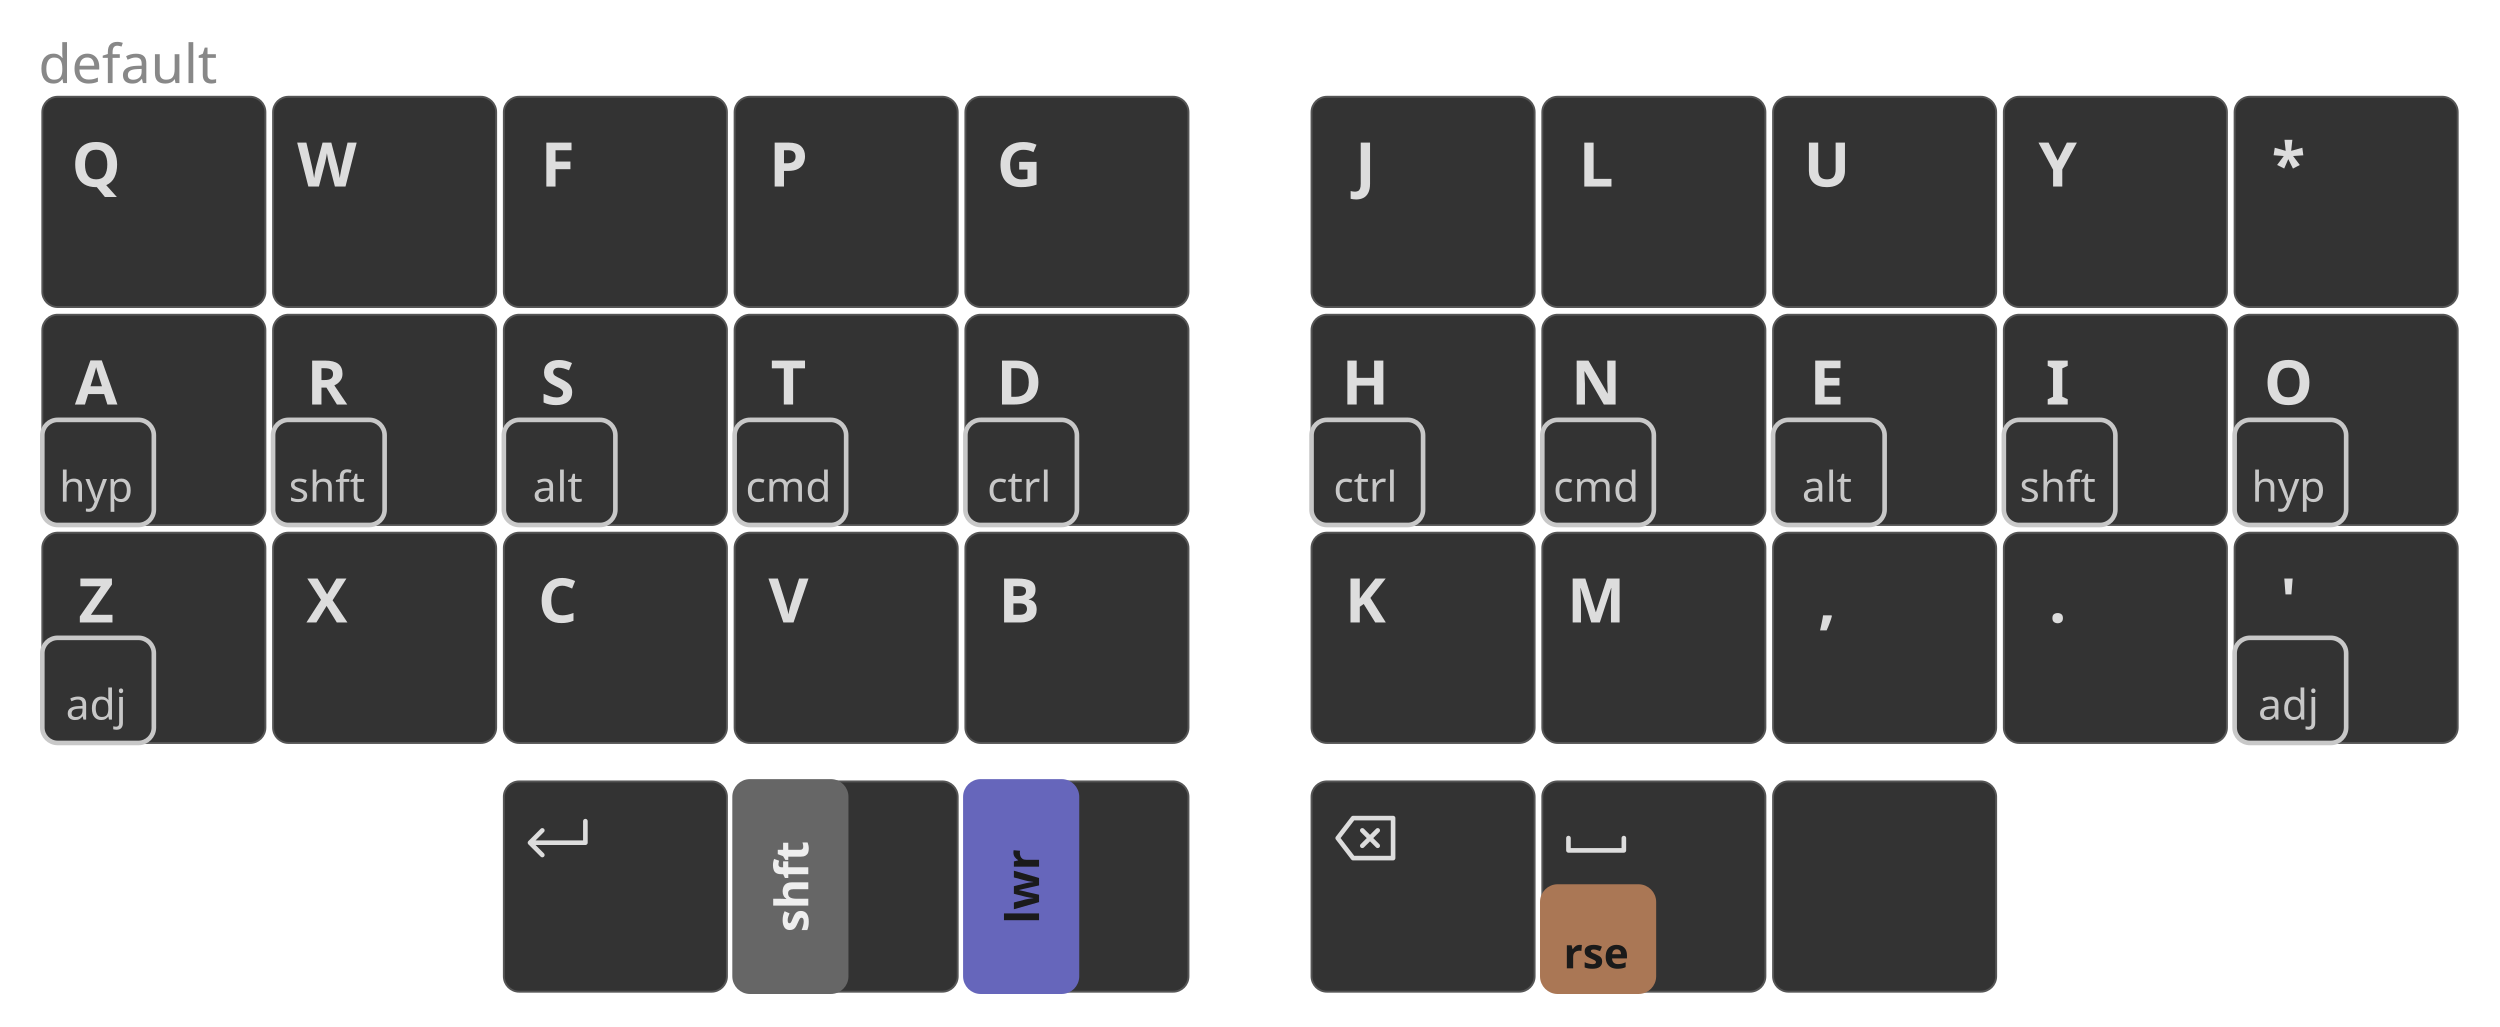
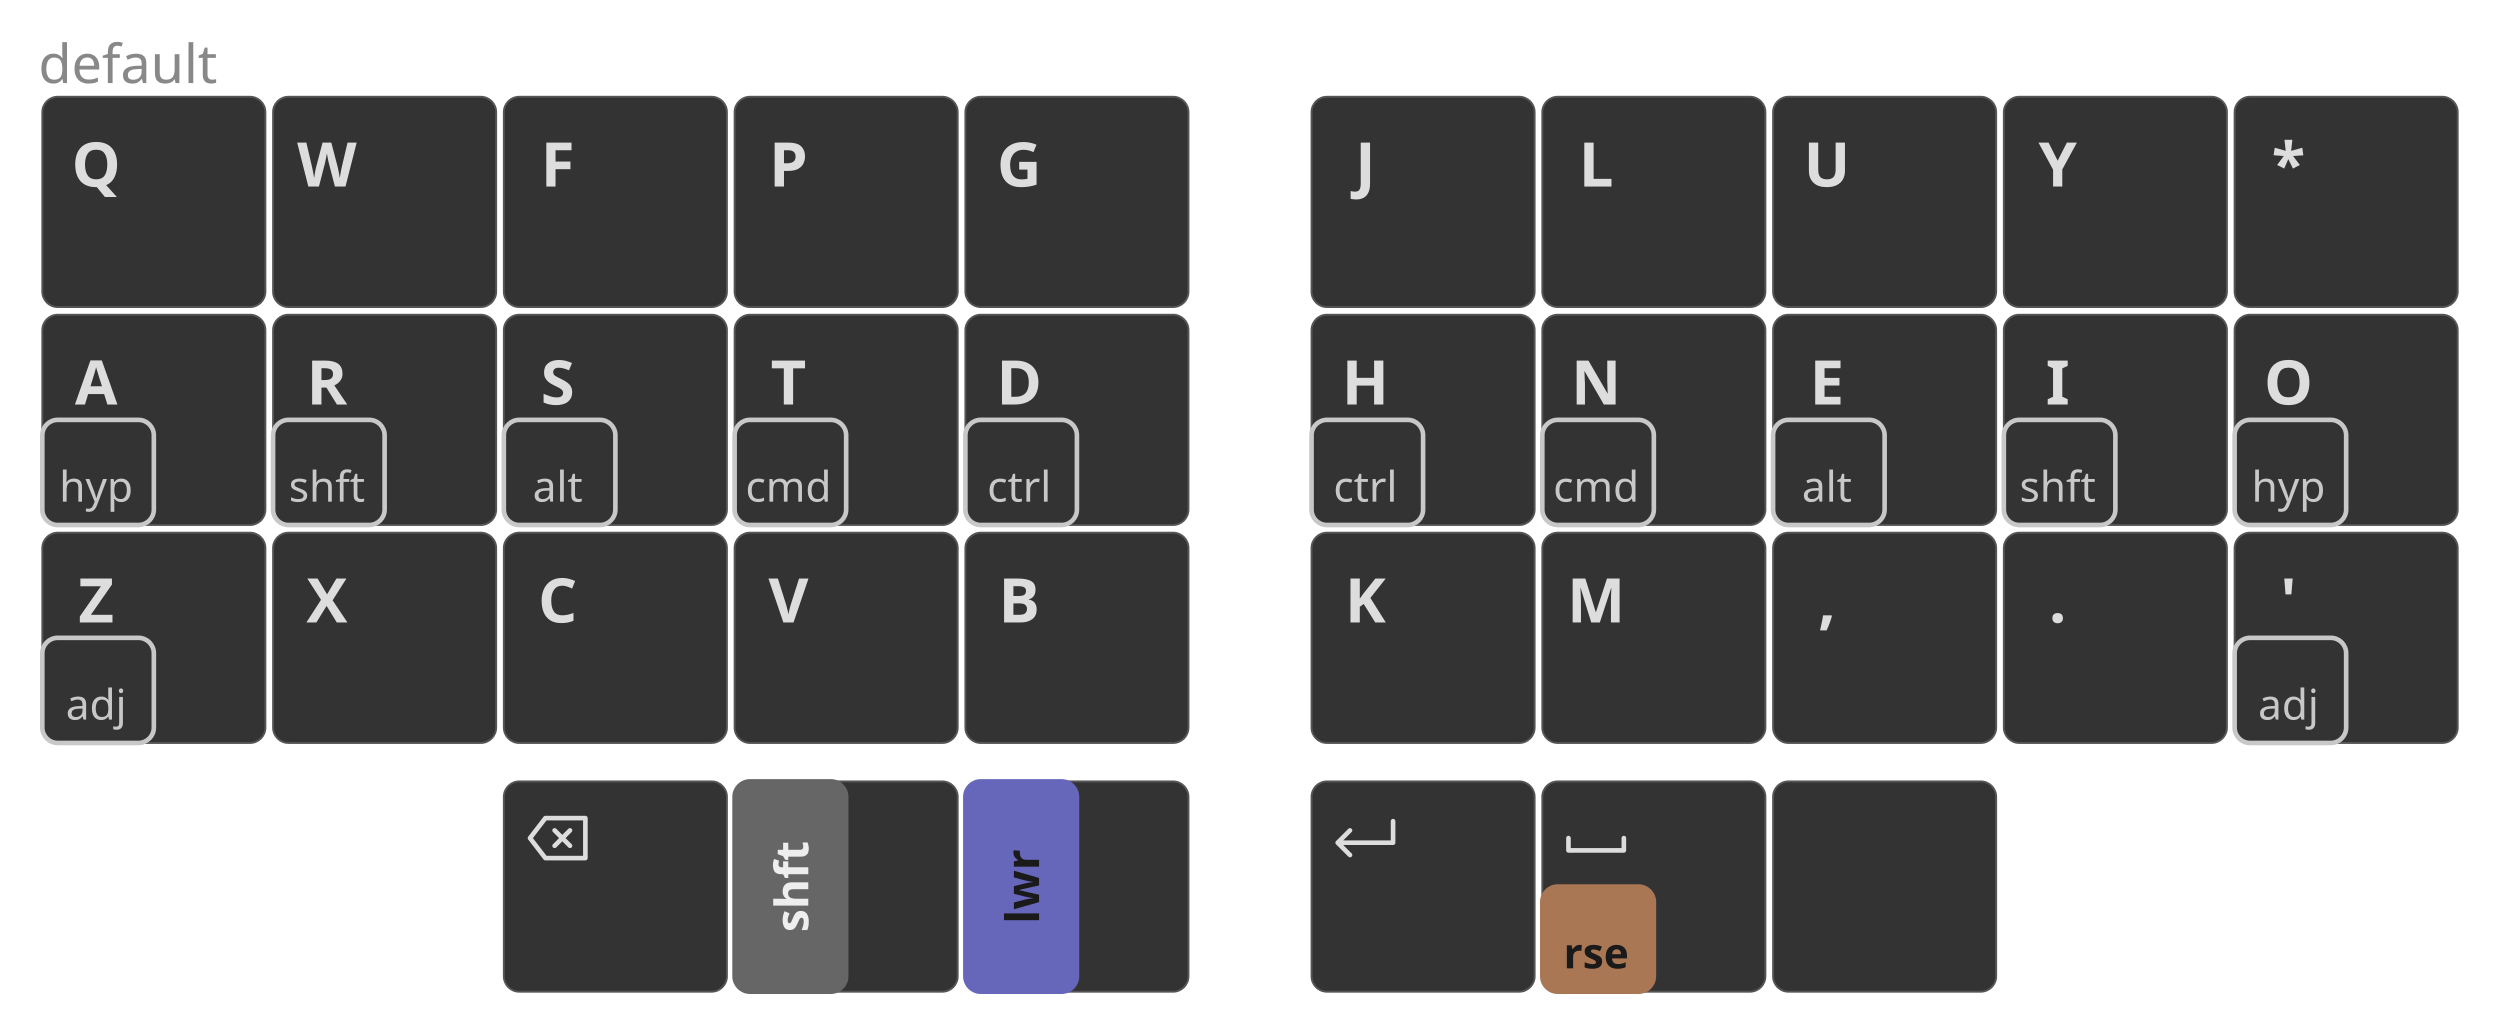
<svg xmlns="http://www.w3.org/2000/svg" class="keymap" width="650" height="267" viewBox="-10 -24 650.0 266.68">
  <style>svg.keymap { background: #1e1e2e; font-family: sans-serif; }
    rect.keycap { fill: #333333; stroke: #555555; stroke-width: 0.5px; }
    text { fill: #c8c8c8; text-anchor: middle; dominant-baseline: central; }
    text.base { font-size: 16px; font-weight: 600; fill: #dddddd; }
    text.hold { font-size: 11px; }
    text.sym { font-size: 13px; fill: #9999ff; }
    text.num { font-size: 13px; fill: #ee9944; }
    text.oneshot { font-size: 12px; font-weight: 600; }
    use.glyph { fill: none; stroke: #c8c8c8; stroke-width: 2.5px;
                stroke-linecap: round; stroke-linejoin: round; }
    use.glyph.base { stroke: #dddddd; stroke-width: 3px; }
    use.glyph.sym { stroke: #9999ff; }
    use.glyph.num { stroke: #ee9944; }
    rect.hold-box { stroke-width: 1.2px; }
    rect.hold-box.tap-preferred.mod { fill: none; stroke: #c8c8c8; }
    rect.hold-box.tap-preferred.sym { fill: none; stroke: #9999ff; }
    rect.hold-box.tap-preferred.nav { fill: none; stroke: #ee9944; }
    rect.hold-box.hold-preferred.mod { fill: #666666; stroke: #666666; }
    rect.hold-box.hold-preferred.sym { fill: #6666bb; stroke: #6666bb; }
    rect.hold-box.hold-preferred.nav { fill: #aa7755; stroke: #aa7755; }
    rect.hold-box.oneshot.mod { fill: #666666; stroke: #666666; }
    rect.hold-box.oneshot.sym { fill: #6666bb; stroke: #6666bb; }
    rect.hold-box.oneshot.nav { fill: #aa7755; stroke: #aa7755; }
    text.hold.hold-preferred.mod, text.oneshot.mod { fill: #eeeeee; font-weight: 700; }
    text.hold.hold-preferred.sym, text.oneshot.sym,
    text.hold.hold-preferred.nav, text.oneshot.nav { fill: #1a1a1a; font-weight: 700; }
    text.hold.tap-preferred { fill: #c8c8c8; }
    text.title { font-size: 14px; fill: #888888; text-anchor: start; }</style>
  <defs>
    <path id="glyph_backspace" class="symbol" transform="scale(0.4) translate(-24,-30)" d="M22,19l10,10 M22,29l10-10 M6,24l10,13h26v-26h-26z" />
    <path id="glyph_delete-word" class="symbol" transform="scale(0.4) translate(-24,-30)" d="M22,19l10,10 M22,29l10-10 M6,24l10,13h26v-26h-26z M6,17l-6,7,6,7" />
    <path id="glyph_return" class="symbol" transform="scale(0.4) translate(-24,-30)" d="M42,13V27H6 m8-8l-8,8l8,8" />
    <path id="glyph_space" class="symbol" transform="scale(0.4) translate(-24,-30)" d="M42,24V32H6V24" />
    <path id="glyph_escape" class="symbol" transform="scale(0.4) translate(-24,-30)" d="M24,24l-18-18 m0,10v-10h10 M24,6A18,18,0,1,1,6,24" />
    <path id="glyph_up" class="symbol" transform="scale(0.4) translate(-24,-30)" d="M24,42v-36 m-8,6l8-8l8,8" />
    <path id="glyph_down" class="symbol" transform="scale(0.4) translate(-24,-30)" d="M24,6v36 m-8,-6l8,8l8-8" />
    <path id="glyph_left" class="symbol" transform="scale(0.4) translate(-24,-30)" d="M42,24h-36 m6-8l-8,8l8,8" />
    <path id="glyph_right" class="symbol" transform="scale(0.4) translate(-24,-30)" d="M6,24h36 m-6-8l8,8l-8,8" />
    <path id="glyph_tab" class="symbol" transform="scale(0.4) translate(-24,-30)" d="M6,24h27 m-6-8l8,8l-8,8 M42,12V36" />
    <path id="glyph_btab" class="symbol" transform="scale(0.4) translate(-24,-30)" d="M42,24h-27 m6-8l-8,8l8,8 M6,12V36" />
    <path id="glyph_home" class="symbol" transform="scale(0.4) translate(-24,-30)" d="M42,42l-28-28 m0,10v-10h10 m8-8h-26v26" />
    <path id="glyph_end" class="symbol" transform="scale(0.4) translate(-24,-30)" d="M6,6l28,28 m0-10v10h-10 m-8,8h26v-26" />
    <path id="glyph_word-right" class="symbol" transform="scale(0.4) translate(-24,-30)" d="M8,13l10,11-10,11 M24,13l10,11-10,11" />
    <path id="glyph_word-left" class="symbol" transform="scale(0.4) translate(-24,-30)" d="M40,13l-10,11,10,11 M24,13l-10,11,10,11" />
    <path id="glyph_hist-fwd" class="symbol" transform="scale(0.4) translate(-24,-30)" d="M10,32A16,14,0,1,0,36,18 m-2,-8l2,8l-8,2" />
    <path id="glyph_hist-back" class="symbol" transform="scale(0.4) translate(-24,-30)" d="M38,32A16,14,0,1,1,12,18 m2,-8l-2,8l8,2" />
  </defs>
  <text class="title" x="0" y="-8">default</text>
  <g transform="translate(0.00,0.00)">
    <rect class="keycap" x="1.0" y="1.0" width="58.0" height="54.67" rx="4.0" ry="4.0" />
    <text class="base" x="15.0" y="18.134">Q</text>
  </g>
  <g transform="translate(60.00,0.00)">
    <rect class="keycap" x="1.0" y="1.0" width="58.0" height="54.67" rx="4.0" ry="4.0" />
    <text class="base" x="15.0" y="18.134">W</text>
  </g>
  <g transform="translate(120.00,0.00)">
    <rect class="keycap" x="1.0" y="1.0" width="58.0" height="54.67" rx="4.0" ry="4.0" />
    <text class="base" x="15.0" y="18.134">F</text>
  </g>
  <g transform="translate(180.00,0.00)">
    <rect class="keycap" x="1.0" y="1.0" width="58.0" height="54.67" rx="4.0" ry="4.0" />
    <text class="base" x="15.0" y="18.134">P</text>
  </g>
  <g transform="translate(240.00,0.00)">
    <rect class="keycap" x="1.0" y="1.0" width="58.0" height="54.67" rx="4.0" ry="4.0" />
    <text class="base" x="15.0" y="18.134">G</text>
  </g>
  <g transform="translate(330.00,0.00)">
    <rect class="keycap" x="1.0" y="1.0" width="58.0" height="54.67" rx="4.0" ry="4.0" />
    <text class="base" x="15.0" y="18.134">J</text>
  </g>
  <g transform="translate(390.00,0.00)">
    <rect class="keycap" x="1.0" y="1.0" width="58.0" height="54.67" rx="4.0" ry="4.0" />
    <text class="base" x="15.0" y="18.134">L</text>
  </g>
  <g transform="translate(450.00,0.00)">
    <rect class="keycap" x="1.0" y="1.0" width="58.0" height="54.67" rx="4.0" ry="4.0" />
    <text class="base" x="15.0" y="18.134">U</text>
  </g>
  <g transform="translate(510.00,0.00)">
    <rect class="keycap" x="1.0" y="1.0" width="58.0" height="54.67" rx="4.0" ry="4.0" />
    <text class="base" x="15.0" y="18.134">Y</text>
  </g>
  <g transform="translate(570.00,0.00)">
    <rect class="keycap" x="1.0" y="1.0" width="58.0" height="54.67" rx="4.0" ry="4.0" />
    <text class="base" x="15.0" y="18.134">*</text>
  </g>
  <g transform="translate(0.00,56.67)">
    <rect class="keycap" x="1.0" y="1.0" width="58.0" height="54.67" rx="4.0" ry="4.0" />
    <rect class="hold-box tap-preferred mod" x="1.0" y="28.335" width="29.0" height="27.335" rx="4.0" ry="4.0" />
    <text class="base" x="15.0" y="18.134">A</text>
    <text class="hold tap-preferred mod" x="15.0" y="45.336">hyp</text>
  </g>
  <g transform="translate(60.00,56.67)">
    <rect class="keycap" x="1.0" y="1.0" width="58.0" height="54.67" rx="4.0" ry="4.0" />
    <rect class="hold-box tap-preferred mod" x="1.0" y="28.335" width="29.0" height="27.335" rx="4.0" ry="4.0" />
    <text class="base" x="15.0" y="18.134">R</text>
    <text class="hold tap-preferred mod" x="15.0" y="45.336">shft</text>
  </g>
  <g transform="translate(120.00,56.67)">
    <rect class="keycap" x="1.0" y="1.0" width="58.0" height="54.67" rx="4.0" ry="4.0" />
    <rect class="hold-box tap-preferred mod" x="1.0" y="28.335" width="29.0" height="27.335" rx="4.0" ry="4.0" />
    <text class="base" x="15.0" y="18.134">S</text>
    <text class="hold tap-preferred mod" x="15.0" y="45.336">alt</text>
  </g>
  <g transform="translate(180.00,56.67)">
    <rect class="keycap" x="1.0" y="1.0" width="58.0" height="54.67" rx="4.0" ry="4.0" />
    <rect class="hold-box tap-preferred mod" x="1.0" y="28.335" width="29.0" height="27.335" rx="4.0" ry="4.0" />
    <text class="base" x="15.0" y="18.134">T</text>
    <text class="hold tap-preferred mod" x="15.0" y="45.336">cmd</text>
  </g>
  <g transform="translate(240.00,56.67)">
    <rect class="keycap" x="1.0" y="1.0" width="58.0" height="54.67" rx="4.0" ry="4.0" />
    <rect class="hold-box tap-preferred mod" x="1.0" y="28.335" width="29.0" height="27.335" rx="4.0" ry="4.0" />
    <text class="base" x="15.0" y="18.134">D</text>
    <text class="hold tap-preferred mod" x="15.0" y="45.336">ctrl</text>
  </g>
  <g transform="translate(330.00,56.67)">
    <rect class="keycap" x="1.0" y="1.0" width="58.0" height="54.67" rx="4.0" ry="4.0" />
    <rect class="hold-box tap-preferred mod" x="1.0" y="28.335" width="29.0" height="27.335" rx="4.0" ry="4.0" />
    <text class="base" x="15.0" y="18.134">H</text>
    <text class="hold tap-preferred mod" x="15.0" y="45.336">ctrl</text>
  </g>
  <g transform="translate(390.00,56.67)">
    <rect class="keycap" x="1.0" y="1.0" width="58.0" height="54.67" rx="4.0" ry="4.0" />
    <rect class="hold-box tap-preferred mod" x="1.0" y="28.335" width="29.0" height="27.335" rx="4.0" ry="4.0" />
    <text class="base" x="15.0" y="18.134">N</text>
    <text class="hold tap-preferred mod" x="15.0" y="45.336">cmd</text>
  </g>
  <g transform="translate(450.00,56.67)">
    <rect class="keycap" x="1.0" y="1.0" width="58.0" height="54.67" rx="4.0" ry="4.0" />
    <rect class="hold-box tap-preferred mod" x="1.0" y="28.335" width="29.0" height="27.335" rx="4.0" ry="4.0" />
    <text class="base" x="15.0" y="18.134">E</text>
    <text class="hold tap-preferred mod" x="15.0" y="45.336">alt</text>
  </g>
  <g transform="translate(510.00,56.67)">
    <rect class="keycap" x="1.0" y="1.0" width="58.0" height="54.67" rx="4.0" ry="4.0" />
    <rect class="hold-box tap-preferred mod" x="1.0" y="28.335" width="29.0" height="27.335" rx="4.0" ry="4.0" />
    <text class="base" x="15.0" y="18.134">I</text>
    <text class="hold tap-preferred mod" x="15.0" y="45.336">shft</text>
  </g>
  <g transform="translate(570.00,56.67)">
    <rect class="keycap" x="1.0" y="1.0" width="58.0" height="54.67" rx="4.0" ry="4.0" />
    <rect class="hold-box tap-preferred mod" x="1.0" y="28.335" width="29.0" height="27.335" rx="4.0" ry="4.0" />
    <text class="base" x="15.0" y="18.134">O</text>
    <text class="hold tap-preferred mod" x="15.0" y="45.336">hyp</text>
  </g>
  <g transform="translate(0.00,113.34)">
    <rect class="keycap" x="1.0" y="1.0" width="58.0" height="54.67" rx="4.0" ry="4.0" />
    <rect class="hold-box tap-preferred mod" x="1.0" y="28.335" width="29.0" height="27.335" rx="4.0" ry="4.0" />
    <text class="base" x="15.0" y="18.134">Z</text>
    <text class="hold tap-preferred mod" x="15.0" y="45.336">adj</text>
  </g>
  <g transform="translate(60.00,113.34)">
    <rect class="keycap" x="1.0" y="1.0" width="58.0" height="54.67" rx="4.0" ry="4.0" />
    <text class="base" x="15.0" y="18.134">X</text>
  </g>
  <g transform="translate(120.00,113.34)">
    <rect class="keycap" x="1.0" y="1.0" width="58.0" height="54.67" rx="4.0" ry="4.0" />
    <text class="base" x="15.0" y="18.134">C</text>
  </g>
  <g transform="translate(180.00,113.34)">
    <rect class="keycap" x="1.0" y="1.0" width="58.0" height="54.67" rx="4.0" ry="4.0" />
    <text class="base" x="15.0" y="18.134">V</text>
  </g>
  <g transform="translate(240.00,113.34)">
    <rect class="keycap" x="1.0" y="1.0" width="58.0" height="54.67" rx="4.0" ry="4.0" />
    <text class="base" x="15.0" y="18.134">B</text>
  </g>
  <g transform="translate(330.00,113.34)">
    <rect class="keycap" x="1.0" y="1.0" width="58.0" height="54.67" rx="4.0" ry="4.0" />
    <text class="base" x="15.0" y="18.134">K</text>
  </g>
  <g transform="translate(390.00,113.34)">
    <rect class="keycap" x="1.0" y="1.0" width="58.0" height="54.67" rx="4.0" ry="4.0" />
    <text class="base" x="15.0" y="18.134">M</text>
  </g>
  <g transform="translate(450.00,113.34)">
    <rect class="keycap" x="1.0" y="1.0" width="58.0" height="54.67" rx="4.0" ry="4.0" />
    <text class="base" x="15.0" y="18.134">,</text>
  </g>
  <g transform="translate(510.00,113.34)">
    <rect class="keycap" x="1.0" y="1.0" width="58.0" height="54.67" rx="4.0" ry="4.0" />
    <text class="base" x="15.0" y="18.134">.</text>
  </g>
  <g transform="translate(570.00,113.34)">
    <rect class="keycap" x="1.0" y="1.0" width="58.0" height="54.67" rx="4.0" ry="4.0" />
    <rect class="hold-box tap-preferred mod" x="1.0" y="28.335" width="29.0" height="27.335" rx="4.0" ry="4.0" />
    <text class="base" x="15.0" y="18.134">'</text>
    <text class="hold tap-preferred mod" x="15.0" y="45.336">adj</text>
  </g>
  <g transform="translate(120.00,178.01)">
    <rect class="keycap" x="1.0" y="1.0" width="58.0" height="54.67" rx="4.0" ry="4.0" />
-     <use class="glyph base" href="#glyph_return" x="15.0" y="18.134" />
+     <use class="glyph base" href="#glyph_backspace" x="15.0" y="18.134" />
  </g>
  <g transform="translate(180.00,178.01)">
    <rect class="keycap" x="1.0" y="1.0" width="58.0" height="54.67" rx="4.0" ry="4.0" />
    <rect class="hold-box oneshot mod" x="1.0" y="1.0" width="29.0" height="54.67" rx="4.0" ry="4.0" />
    <text class="oneshot mod" transform="translate(15.5,28.335) rotate(-90)">shft</text>
  </g>
  <g transform="translate(240.00,178.01)">
    <rect class="keycap" x="1.0" y="1.0" width="58.0" height="54.67" rx="4.0" ry="4.0" />
    <rect class="hold-box oneshot sym" x="1.0" y="1.0" width="29.0" height="54.67" rx="4.0" ry="4.0" />
    <text class="oneshot sym" transform="translate(15.5,28.335) rotate(-90)">lwr</text>
  </g>
  <g transform="translate(330.00,178.01)">
    <rect class="keycap" x="1.0" y="1.0" width="58.0" height="54.67" rx="4.0" ry="4.0" />
-     <use class="glyph base" href="#glyph_backspace" x="15.0" y="18.134" />
+     <use class="glyph base" href="#glyph_return" x="15.0" y="18.134" />
  </g>
  <g transform="translate(390.00,178.01)">
    <rect class="keycap" x="1.0" y="1.0" width="58.0" height="54.67" rx="4.0" ry="4.0" />
    <rect class="hold-box hold-preferred nav" x="1.0" y="28.335" width="29.0" height="27.335" rx="4.0" ry="4.0" />
    <use class="glyph base" href="#glyph_space" x="15.0" y="18.134" />
    <text class="hold hold-preferred nav" x="15.0" y="45.336">rse</text>
  </g>
  <g transform="translate(450.00,178.01)">
    <rect class="keycap" x="1.0" y="1.0" width="58.0" height="54.67" rx="4.0" ry="4.0" />
  </g>
</svg>
